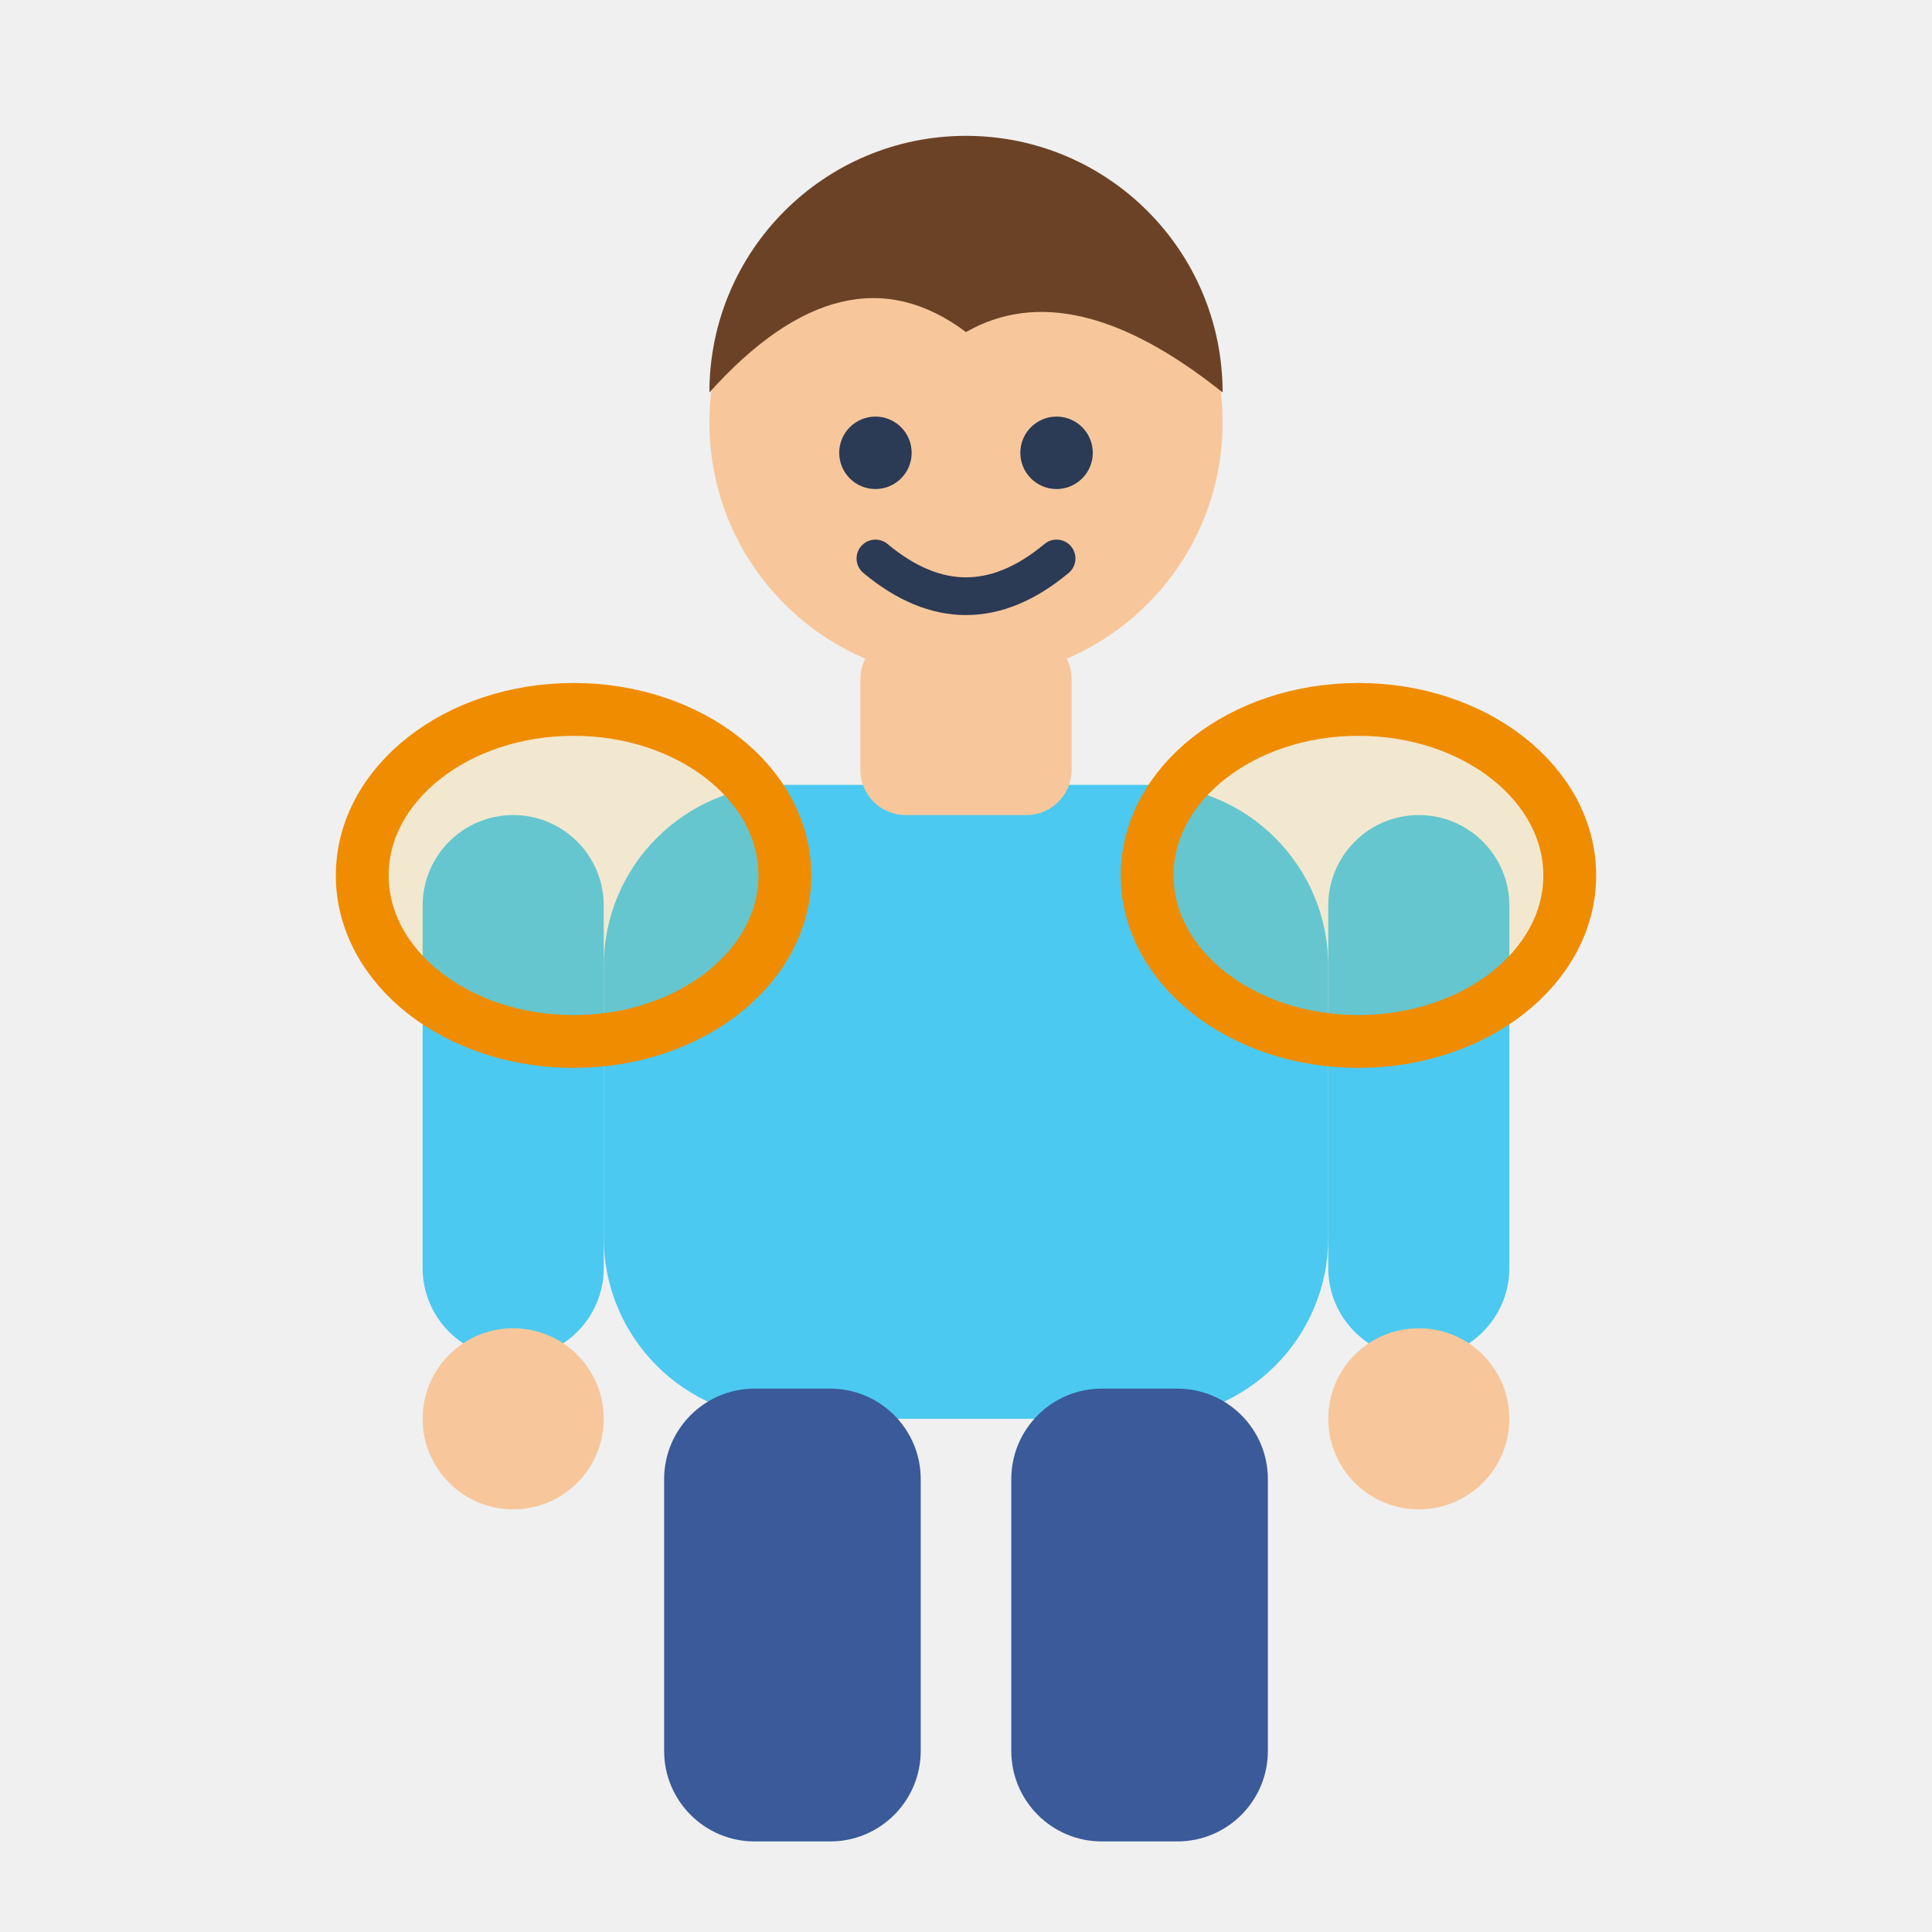
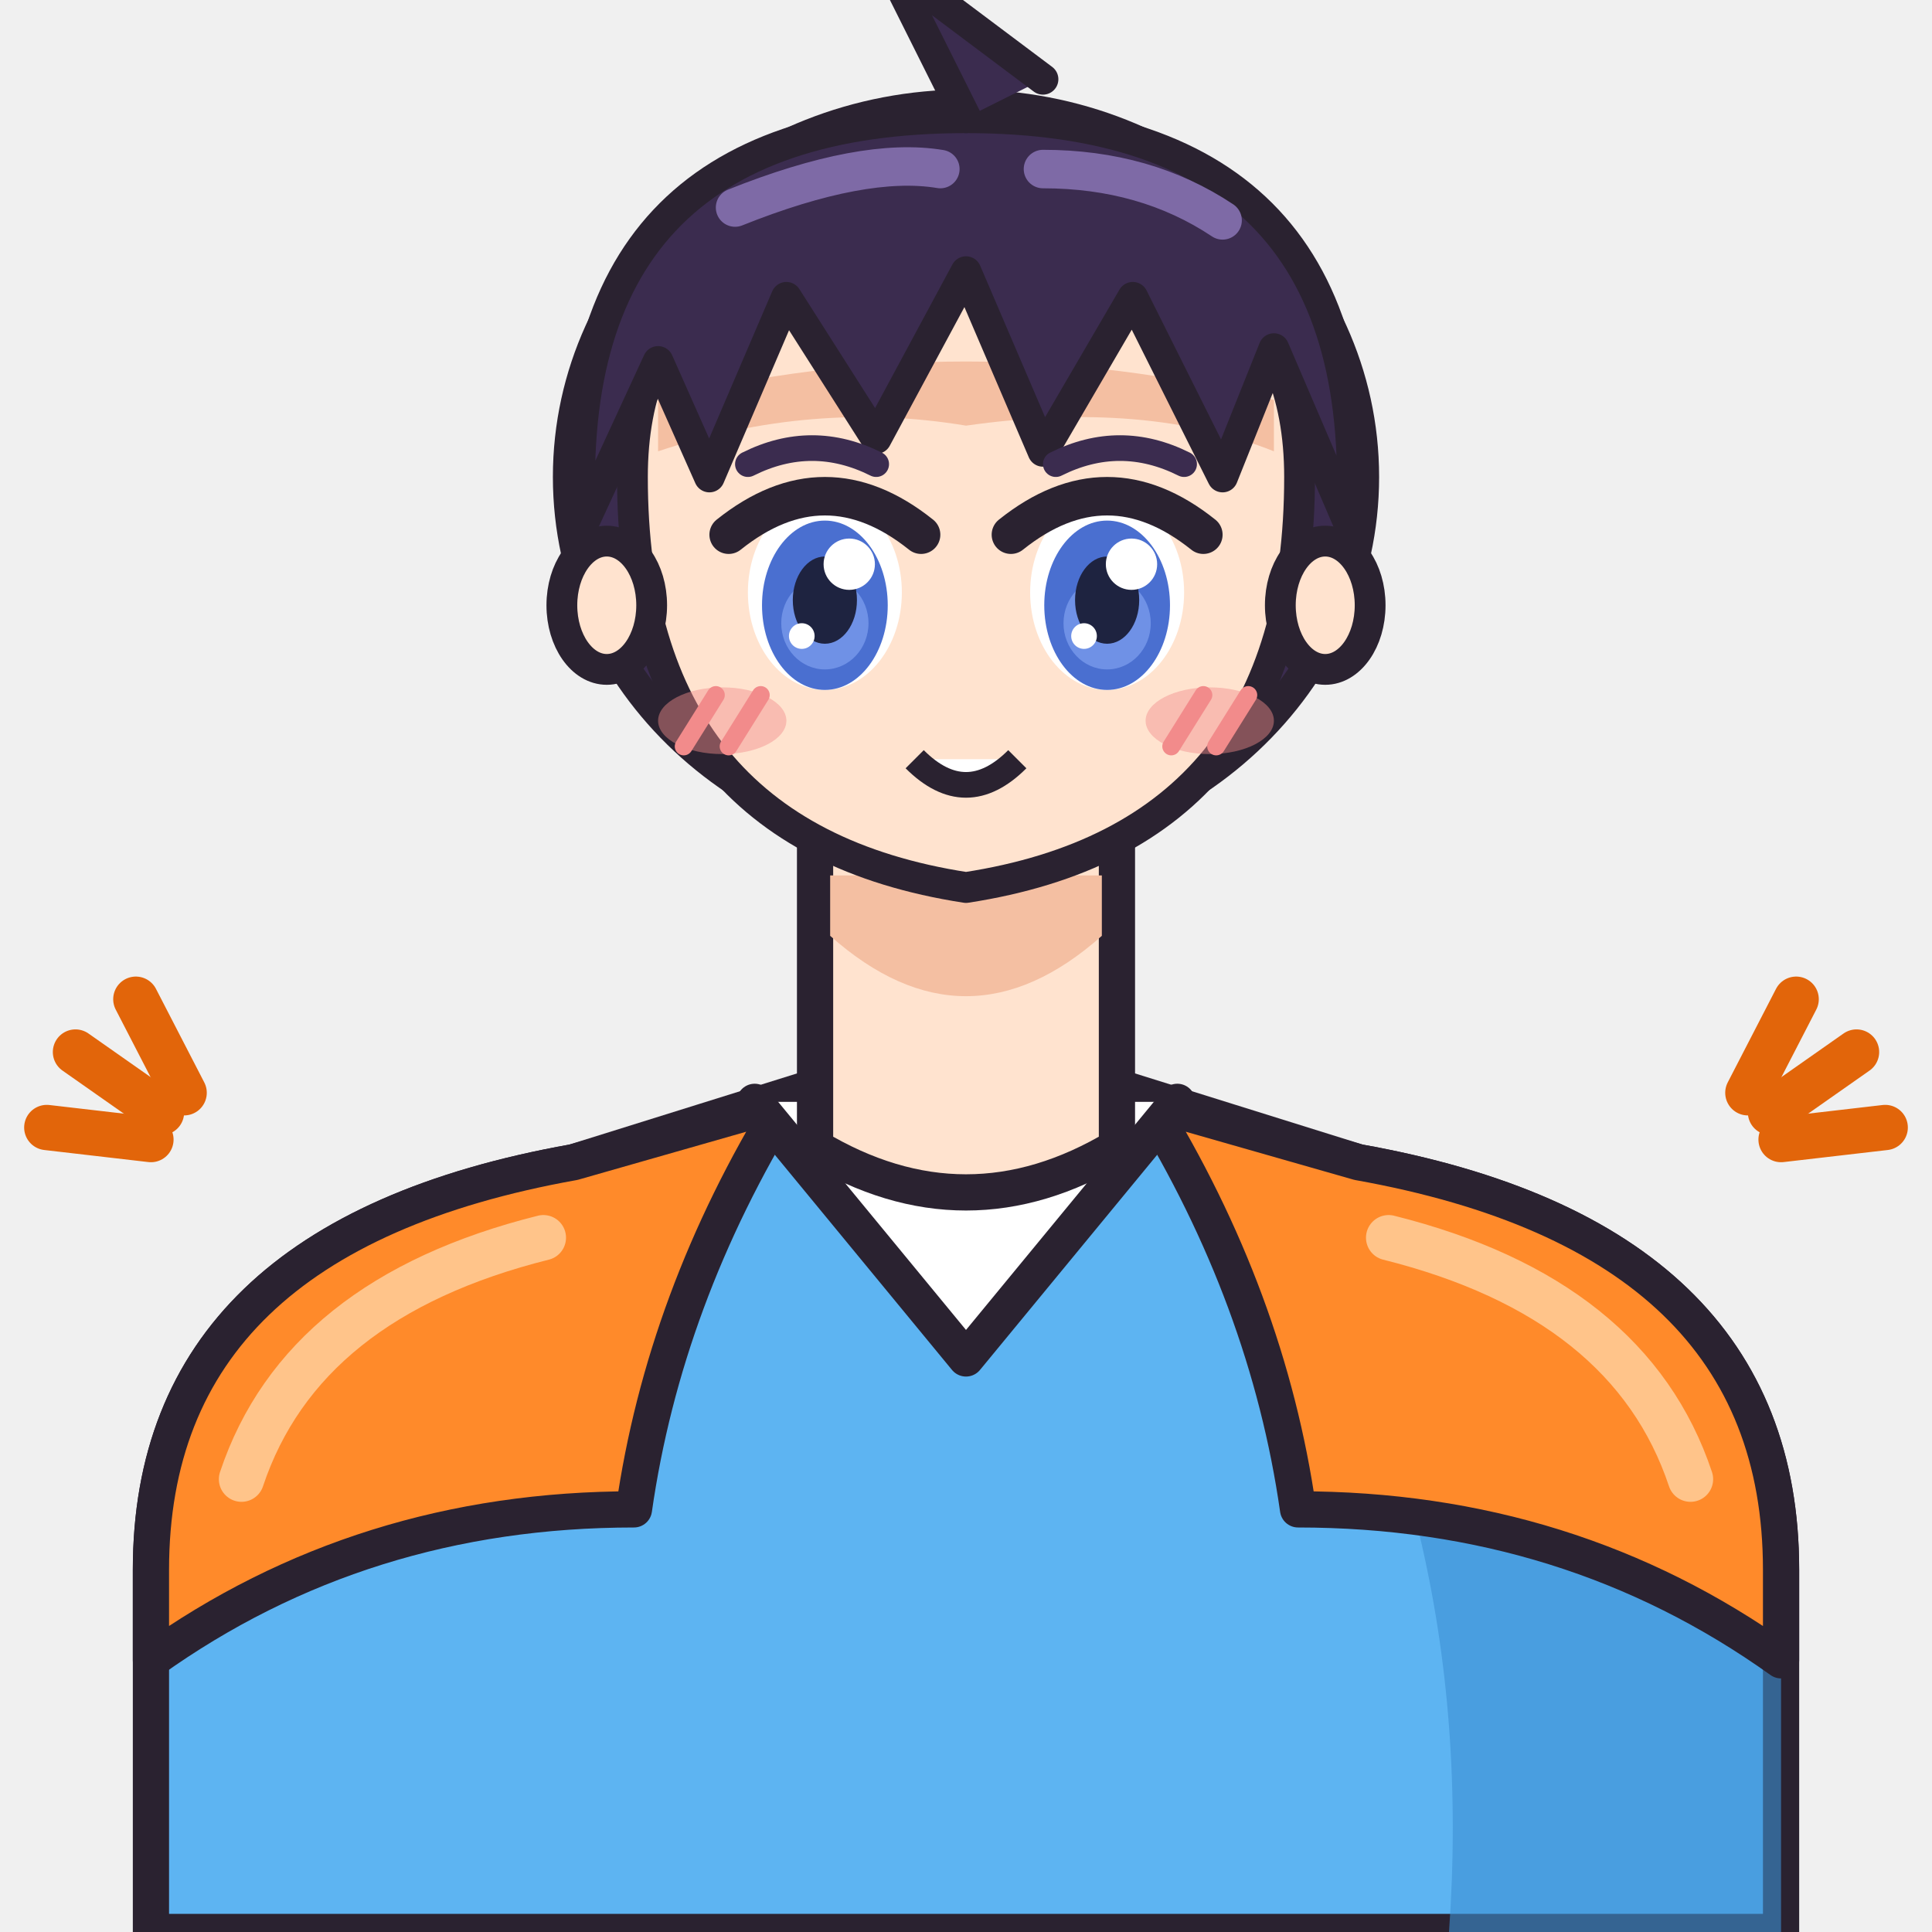
<svg xmlns="http://www.w3.org/2000/svg" viewBox="0 0 128 128" width="128" height="128">
-   <rect x="40" y="52" width="48" height="42" rx="12" fill="#4CC9F0" />
-   <rect x="28" y="54" width="12" height="36" rx="6" fill="#4CC9F0" />
-   <rect x="88" y="54" width="12" height="36" rx="6" fill="#4CC9F0" />
-   <circle cx="34" cy="94" r="6" fill="#F7C79B" />
-   <circle cx="94" cy="94" r="6" fill="#F7C79B" />
-   <rect x="44" y="92" width="17" height="30" rx="6" fill="#3A5A99" />
-   <rect x="67" y="92" width="17" height="30" rx="6" fill="#3A5A99" />
-   <rect x="57" y="42" width="14" height="12" rx="3" fill="#F7C79B" />
-   <circle cx="64" cy="28" r="17" fill="#F7C79B" />
-   <path d="M47,26 a17,17 0 0 1 34,0 q-10,-8 -17,-4 q-8,-6 -17,4 Z" fill="#6B4226" />
-   <circle cx="58" cy="30" r="2.4" fill="#2B3A55" />
-   <circle cx="70" cy="30" r="2.4" fill="#2B3A55" />
-   <path d="M58,37 q6,5 12,0" stroke="#2B3A55" stroke-width="2.5" fill="none" stroke-linecap="round" />
-   <path d="M24,58 a14,11 0 1 0 28,0 a14,11 0 1 0 -28,0 Z M76,58 a14,11 0 1 0 28,0 a14,11 0 1 0 -28,0 Z" fill="#FFB703" fill-opacity=".14" stroke="#F08C00" stroke-width="3.5" stroke-linejoin="round" />
+   <path d="M10,128 V104 Q10,82 38,77 L54,72 H74 L90,77 Q118,82 118,104 V128 Z" fill="#5DB4F2" stroke="#2A2230" stroke-width="2.4" stroke-linejoin="round" stroke-linecap="round" />
+   <path d="M84,78 L90,77 Q118,82 118,104 V128 H96 Q98,100 84,78 Z" fill="#3C8FD3" opacity=".6" />
+   <path d="M10,110 V104 Q10,82 38,77 L52,73 Q44,86 42,100 Q24,100 10,110 Z" fill="#FF8A2A" stroke="#2A2230" stroke-width="2.4" stroke-linejoin="round" stroke-linecap="round" />
+   <path d="M16,98 Q20,86 36,82" fill="none" stroke="#FFC48A" stroke-width="3" stroke-linecap="round" />
+   <g transform="translate(128,0) scale(-1,1)">
+     <path d="M10,110 V104 Q10,82 38,77 L52,73 Q44,86 42,100 Q24,100 10,110 Z" fill="#FF8A2A" stroke="#2A2230" stroke-width="2.4" stroke-linejoin="round" stroke-linecap="round" />
+     <path d="M16,98 Q20,86 36,82" fill="none" stroke="#FFC48A" stroke-width="3" stroke-linecap="round" />
+   </g>
+   <path d="M50,73 L64,90 L78,73" fill="#FFFFFF" stroke="#2A2230" stroke-width="2.4" stroke-linejoin="round" stroke-linecap="round" />
+   <path d="M54,56 V76 Q64,82 74,76 V56 Z" fill="#FFE3CF" stroke="#2A2230" stroke-width="2.4" stroke-linejoin="round" stroke-linecap="round" />
+   <path d="M55,62 Q64,70 73,62 V58 H55 Z" fill="#F4BFA2" />
+   <g transform="translate(64,35) scale(0.85) translate(-64,-40)">
+     <ellipse cx="64" cy="36" rx="31" ry="29" fill="#3B2C4F" stroke="#2A2230" stroke-width="2.4" stroke-linejoin="round" stroke-linecap="round" />
+     <path d="M38,36 Q38,64 64,68 Q90,64 90,36 Q90,16 64,16 Q38,16 38,36 Z" fill="#FFE3CF" stroke="#2A2230" stroke-width="2.4" stroke-linejoin="round" stroke-linecap="round" />
+     <ellipse cx="36" cy="46" rx="3.5" ry="5" fill="#FFE3CF" stroke="#2A2230" stroke-width="2.4" stroke-linejoin="round" stroke-linecap="round" />
+     <ellipse cx="92" cy="46" rx="3.5" ry="5" fill="#FFE3CF" stroke="#2A2230" stroke-width="2.4" stroke-linejoin="round" stroke-linecap="round" />
+     <path d="M40,34 Q52,30 64,32 Q78,30 88,34 L88,30 Q64,24 40,30 Z" fill="#F4BFA2" />
+     <path d="M34,40 Q32,8 64,8 Q96,8 94,40 L88,26 L84,36 L77,22 L70,34 L64,20 L57,33 L50,22 L44,36 L40,27 Z" fill="#3B2C4F" stroke="#2A2230" stroke-width="2.4" stroke-linejoin="round" stroke-linecap="round" />
+     <path d="M64,8 L58,-4 L70,5" fill="#3B2C4F" stroke="#2A2230" stroke-width="2.4" stroke-linejoin="round" stroke-linecap="round" />
+     <path d="M46,15 Q56,11 62,12 M70,12 Q78,12 84,16" fill="none" stroke="#7E6AA6" stroke-width="3" stroke-linecap="round" />
+     <ellipse cx="53" cy="45" rx="6" ry="7.6" fill="#fff" />
+     <ellipse cx="53" cy="46" rx="4.9" ry="6.6" fill="#4A6FD0" />
+     <ellipse cx="53" cy="47.4" rx="3.4" ry="3.6" fill="#7FA0F0" opacity=".7" />
+     <ellipse cx="53" cy="45.6" rx="2.5" ry="3.4" fill="#1E2340" />
+     <circle cx="54.9" cy="42.8" r="2" fill="#fff" />
+     <circle cx="51.2" cy="48.4" r="1" fill="#fff" />
+     <path d="M45.5,40.5 Q53,34.5 60.5,40.5" fill="none" stroke="#2A2230" stroke-width="3" stroke-linecap="round" />
+     <ellipse cx="75" cy="45" rx="6" ry="7.6" fill="#fff" />
+     <ellipse cx="75" cy="46" rx="4.9" ry="6.6" fill="#4A6FD0" />
+     <ellipse cx="75" cy="47.4" rx="3.4" ry="3.6" fill="#7FA0F0" opacity=".7" />
+     <ellipse cx="75" cy="45.6" rx="2.5" ry="3.4" fill="#1E2340" />
+     <circle cx="76.9" cy="42.8" r="2" fill="#fff" />
+     <circle cx="73.2" cy="48.4" r="1" fill="#fff" />
+     <path d="M67.5,40.5 Q75,34.5 82.5,40.5" fill="none" stroke="#2A2230" stroke-width="3" stroke-linecap="round" />
+     <path d="M47,35 q5,-2.5 10,0 M71,35 q5,-2.5 10,0" fill="none" stroke="#3B2C4F" stroke-width="2" stroke-linecap="round" />
+     <ellipse cx="45" cy="55" rx="5" ry="2.6" fill="#F28B8B" opacity=".45" />
+     <ellipse cx="83" cy="55" rx="5" ry="2.6" fill="#F28B8B" opacity=".45" />
+     <line x1="42" y1="57" x2="44.5" y2="53" stroke="#F28B8B" stroke-width="1.4" stroke-linecap="round" />
+     <line x1="45.5" y1="57" x2="48.0" y2="53" stroke="#F28B8B" stroke-width="1.4" stroke-linecap="round" />
+     <line x1="80" y1="57" x2="82.5" y2="53" stroke="#F28B8B" stroke-width="1.4" stroke-linecap="round" />
+     <line x1="83.5" y1="57" x2="86.0" y2="53" stroke="#F28B8B" stroke-width="1.4" stroke-linecap="round" />
+     <path d="M60,58 Q64,62 68,58" fill="#fff" stroke="#2A2230" stroke-width="2" stroke-linejoin="round" />
+   </g>
+   <line x1="10.0" y1="75.5" x2="3.1" y2="74.7" stroke="#E2650A" stroke-width="3" stroke-linecap="round" />
+   <line x1="10.7" y1="73.7" x2="5.0" y2="69.7" stroke="#E2650A" stroke-width="3" stroke-linecap="round" />
+   <line x1="12.2" y1="72.4" x2="9.0" y2="66.2" stroke="#E2650A" stroke-width="3" stroke-linecap="round" />
+   <line x1="115.8" y1="72.4" x2="119.0" y2="66.2" stroke="#E2650A" stroke-width="3" stroke-linecap="round" />
+   <line x1="117.3" y1="73.7" x2="123.0" y2="69.7" stroke="#E2650A" stroke-width="3" stroke-linecap="round" />
+   <line x1="118.0" y1="75.5" x2="124.9" y2="74.7" stroke="#E2650A" stroke-width="3" stroke-linecap="round" />
</svg>
